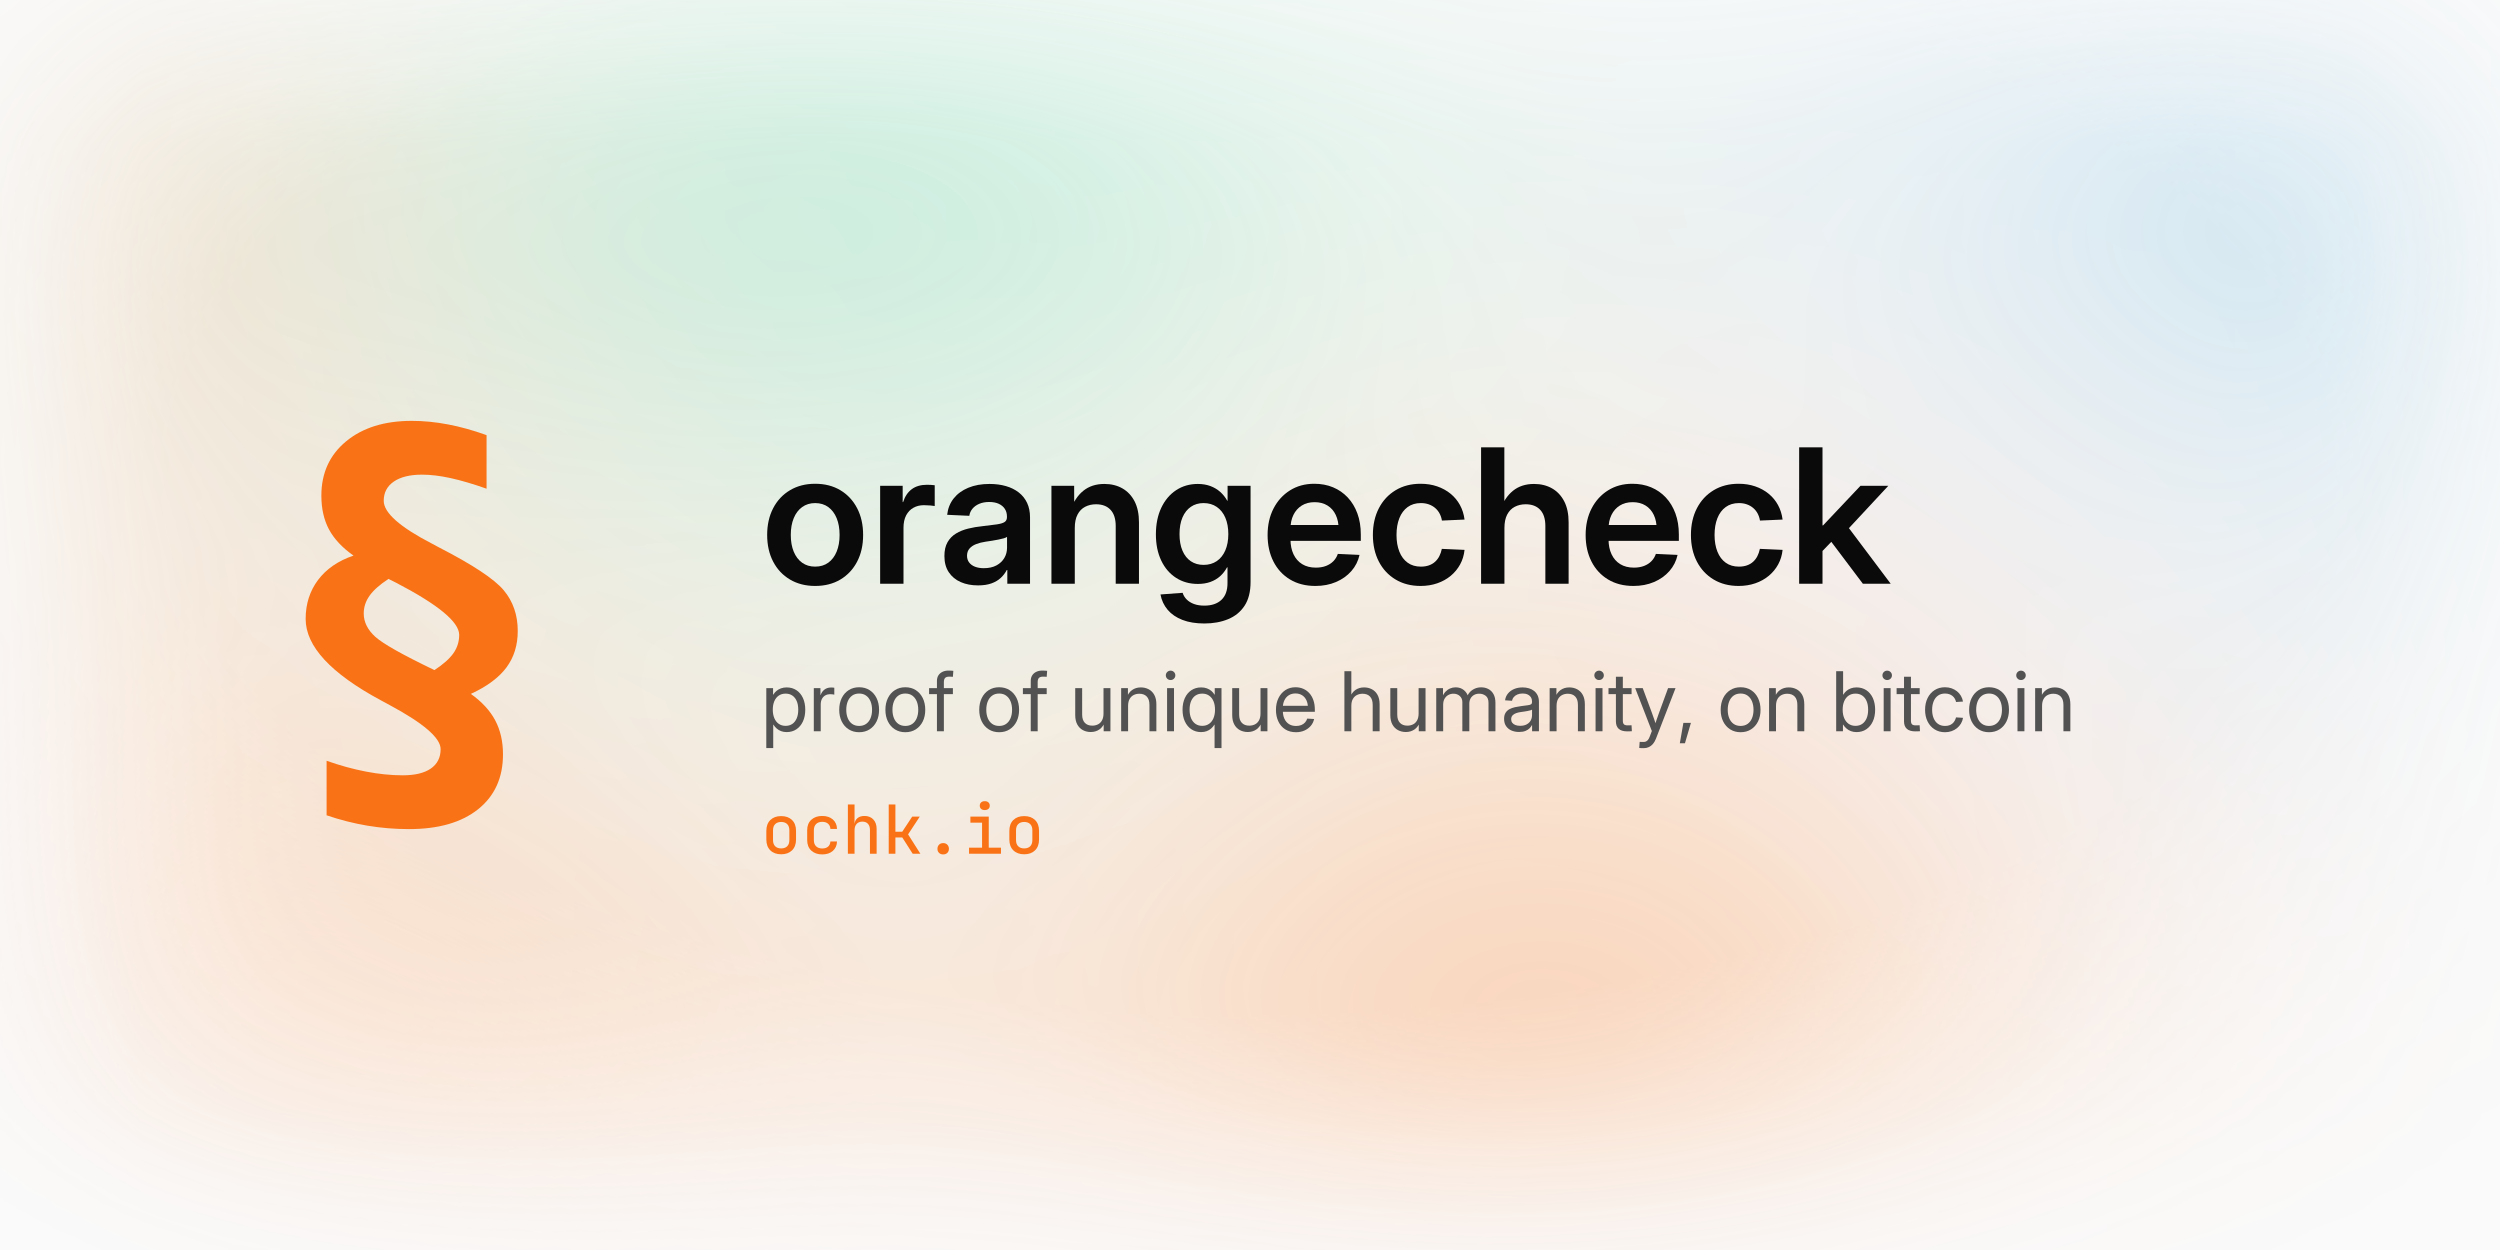
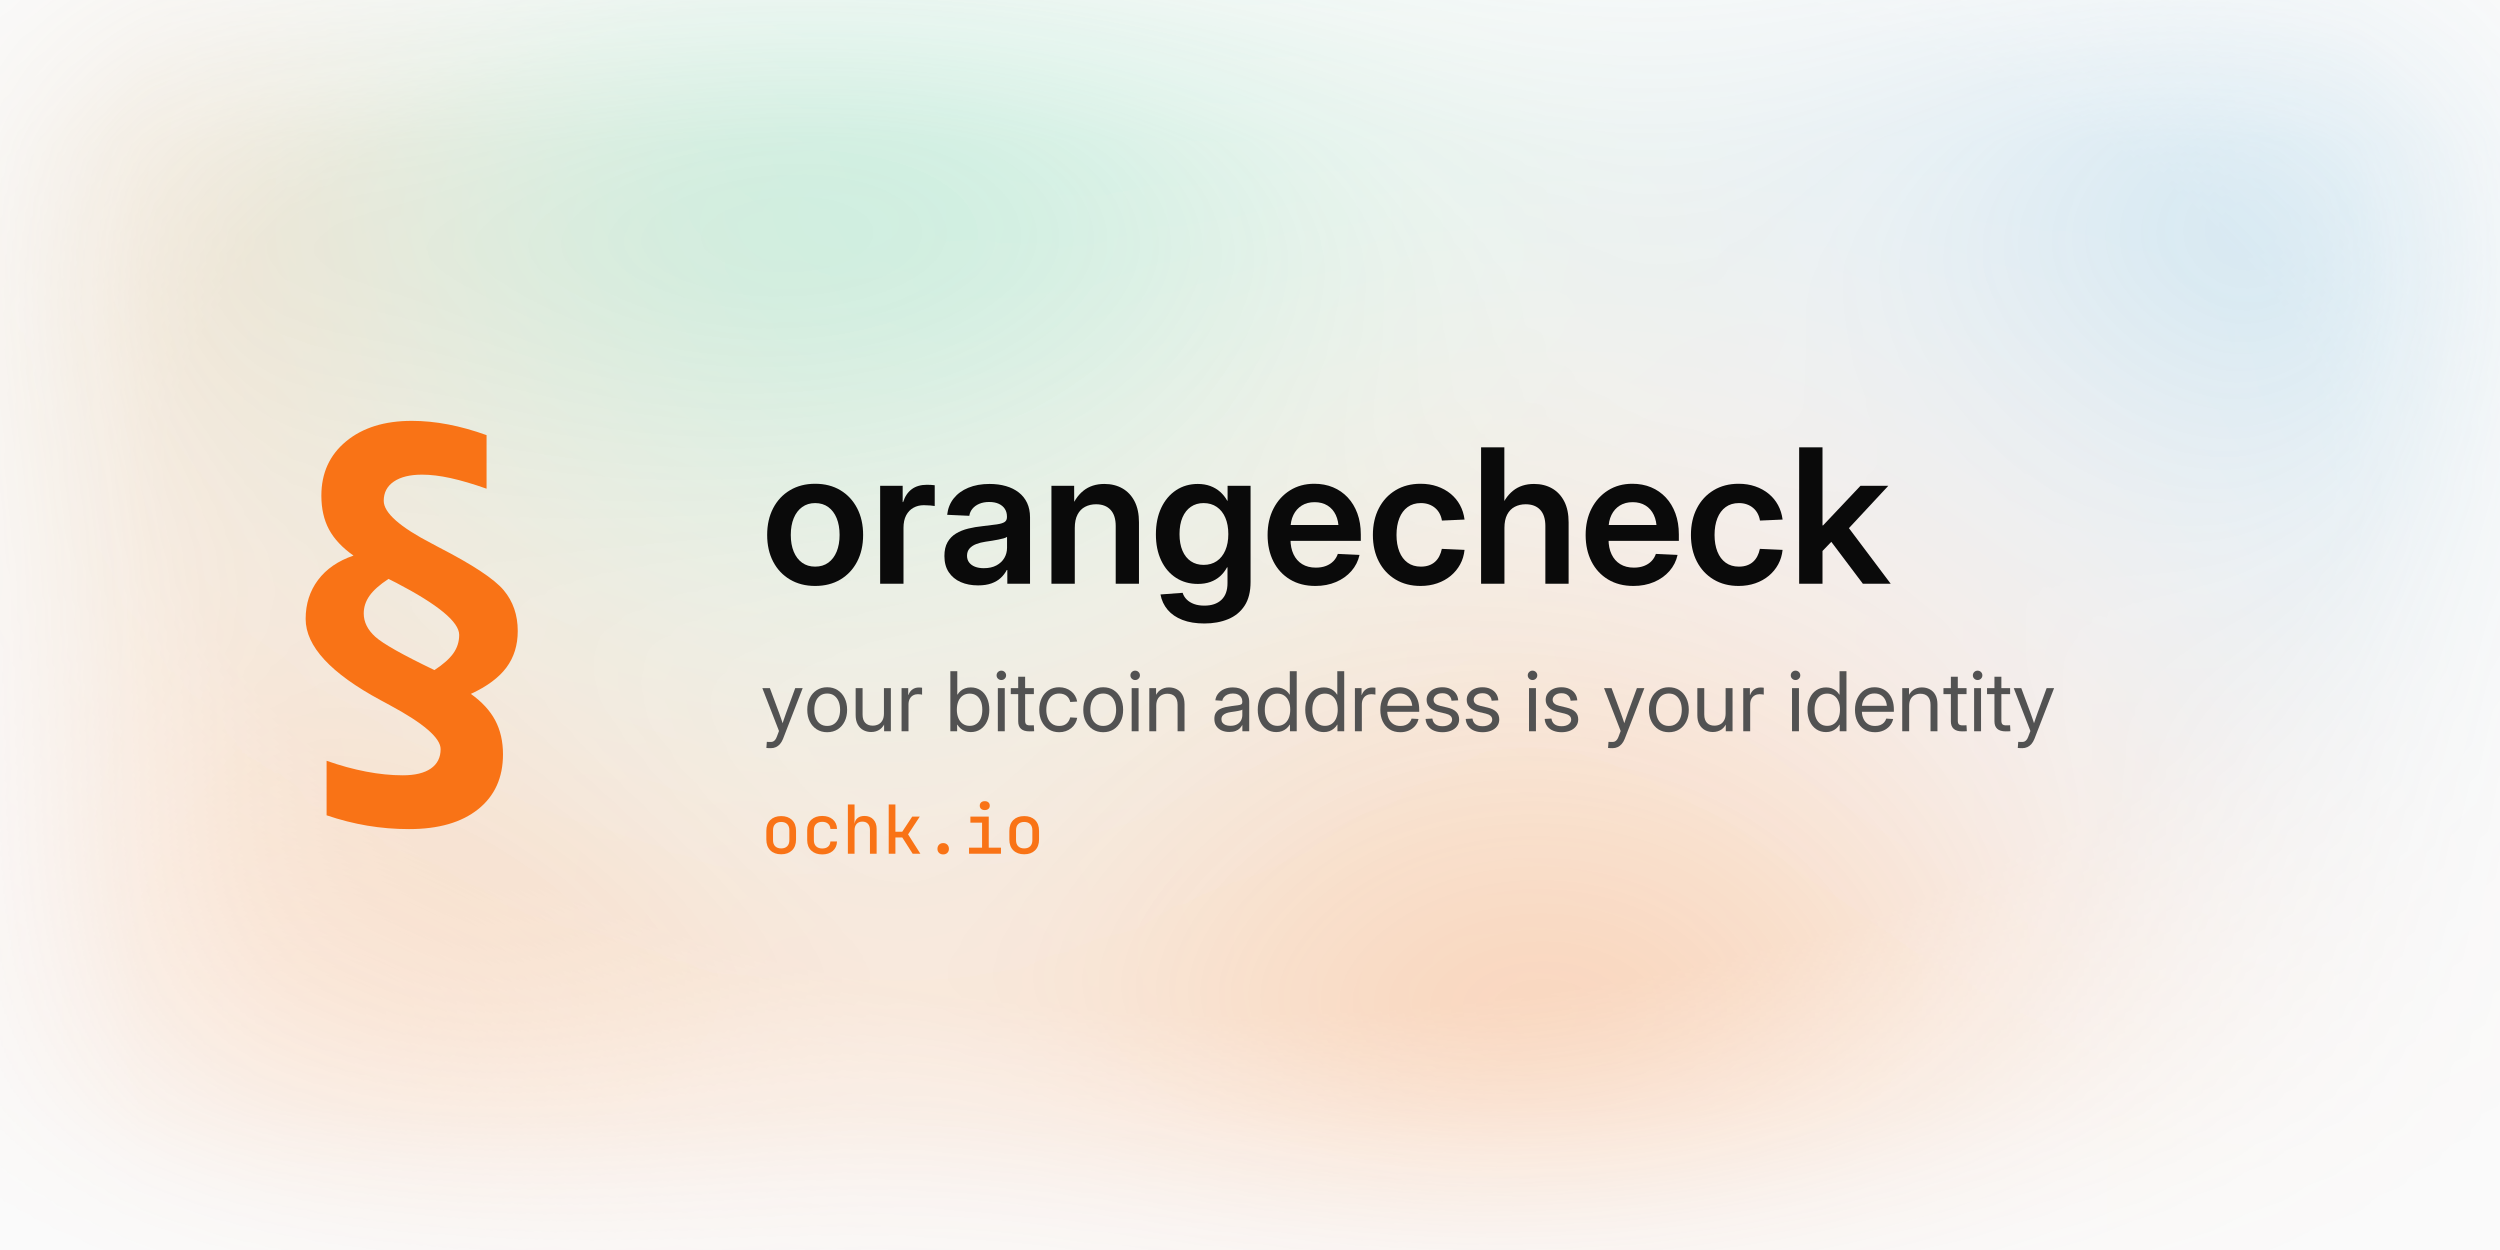
<svg xmlns="http://www.w3.org/2000/svg" width="1280" height="640" viewBox="0 0 1280 640" role="img" aria-label="orangecheck — github banner (orangecheck/light)">
  <rect width="1280" height="640" fill="#fafafa" />
  <filter id="aublur" x="-20%" y="-20%" width="140%" height="140%">
    <feGaussianBlur stdDeviation="76.8" />
  </filter>
  <mask id="aumask">
    <rect width="1280" height="640" fill="url(#aufade)" />
  </mask>
  <defs>
    <radialGradient id="au0" cx="50%" cy="50%" r="50%">
      <stop offset="0%" stop-color="#f97316" stop-opacity="0.95" />
      <stop offset="62%" stop-color="#f97316" stop-opacity="0.18" />
      <stop offset="100%" stop-color="#f97316" stop-opacity="0" />
    </radialGradient>
    <radialGradient id="au1" cx="50%" cy="50%" r="50%">
      <stop offset="0%" stop-color="#34c98a" stop-opacity="0.95" />
      <stop offset="62%" stop-color="#34c98a" stop-opacity="0.18" />
      <stop offset="100%" stop-color="#34c98a" stop-opacity="0" />
    </radialGradient>
    <radialGradient id="au2" cx="50%" cy="50%" r="50%">
      <stop offset="0%" stop-color="#3f9fd1" stop-opacity="0.95" />
      <stop offset="62%" stop-color="#3f9fd1" stop-opacity="0.18" />
      <stop offset="100%" stop-color="#3f9fd1" stop-opacity="0" />
    </radialGradient>
    <radialGradient id="au3" cx="50%" cy="50%" r="50%">
      <stop offset="0%" stop-color="#f97316" stop-opacity="0.95" />
      <stop offset="62%" stop-color="#f97316" stop-opacity="0.18" />
      <stop offset="100%" stop-color="#f97316" stop-opacity="0" />
    </radialGradient>
    <radialGradient id="au4" cx="50%" cy="50%" r="50%">
      <stop offset="0%" stop-color="#f97316" stop-opacity="0.95" />
      <stop offset="62%" stop-color="#f97316" stop-opacity="0.18" />
      <stop offset="100%" stop-color="#f97316" stop-opacity="0" />
    </radialGradient>
    <radialGradient id="aufade" cx="50%" cy="38%" r="78%">
      <stop offset="55%" stop-color="#fff" stop-opacity="1" />
      <stop offset="100%" stop-color="#fff" stop-opacity="0" />
    </radialGradient>
  </defs>
  <g opacity="0.4" filter="url(#aublur)" mask="url(#aumask)">
    <ellipse cx="-64.0" cy="-64.0" rx="588.8" ry="608.0" fill="url(#au0)" />
    <ellipse cx="435.2" cy="-32.0" rx="537.6" ry="576.0" fill="url(#au1)" />
    <ellipse cx="1254.4" cy="-51.2" rx="588.8" ry="608.0" fill="url(#au2)" />
    <ellipse cx="793.6" cy="608.0" rx="512.0" ry="544.0" fill="url(#au3)" />
    <ellipse cx="153.6" cy="652.8" rx="537.6" ry="544.0" fill="url(#au4)" />
  </g>
  <g transform="translate(76.8 186.0) scale(0.2617)" fill="#0a0a0a">
    <path d="M518 856Q463 820 438.5 785.5Q414 751 414 711Q414 657 462.5 613.0Q511 569 711 473Q766 509 790.5 543.5Q815 578 815 621Q815 702 550 840ZM930 1460V1235Q845 1265 779.0 1279.5Q713 1294 659 1294Q583 1294 540.5 1265.0Q498 1236 498 1184Q498 1109 701 1004Q720 994 729 989Q943 879 1002.0 808.5Q1061 738 1061 637Q1061 548 1013.5 484.0Q966 420 864 373Q934 323 966.5 261.5Q999 200 999 119Q999 -28 894.5 -111.5Q790 -195 604 -195Q515 -195 429.0 -180.5Q343 -166 258 -137V92Q343 62 424.0 46.5Q505 31 578 31Q655 31 696.0 59.5Q737 88 737 141Q737 211 523 326L512 332L486 346Q170 516 170 688Q170 782 222.0 851.5Q274 921 371 954Q300 1004 268.0 1064.0Q236 1124 236 1206Q236 1348 340.0 1434.0Q444 1520 616 1520Q690 1520 768.5 1505.0Q847 1490 930 1460Z" fill="#f97316" transform="translate(225.3457 820.5434) scale(0.465726 -0.465726)" />
  </g>
  <g fill="#0a0a0a">
    <path transform="translate(389.60 298.88) scale(0.04688 -0.04688)" d="M592 -24Q436 -24 317.50 46Q199 116 133.50 241.50Q68 367 68 533Q68 699 133.50 825Q199 951 317.50 1021.50Q436 1092 592 1092Q750 1092 867.50 1021.50Q985 951 1050.50 825Q1116 699 1116 533Q1116 367 1050.50 241.50Q985 116 867.50 46Q750 -24 592 -24ZM592 187Q676 187 735.50 230Q795 273 827 351Q859 429 859 533Q859 638 827 716Q795 794 735.50 837.50Q676 881 592 881Q510 881 450 837.50Q390 794 358 716Q326 638 326 533Q326 428 358 350.50Q390 273 449.50 230Q509 187 592 187Z" />
    <path transform="translate(445.15 298.88) scale(0.04688 -0.04688)" d="M117 0V1070H363V892H368Q397 984 462 1032.50Q527 1081 629 1081Q653 1081 675.50 1079.50Q698 1078 713 1076V849Q699 852 664.50 855Q630 858 594 858Q531 858 480.50 830Q430 802 401 747Q372 692 372 611V0Z" />
    <path transform="translate(480.21 298.88) scale(0.04688 -0.04688)" d="M438 -18Q332 -18 249.50 18Q167 54 119 125.50Q71 197 71 303Q71 394 105 453.50Q139 513 197.50 548.50Q256 584 331.50 602.50Q407 621 488 629Q586 640 644 648.50Q702 657 728 674Q754 691 754 727V734Q754 782 731 817.50Q708 853 665 873Q622 893 560 893Q498 893 451.50 873Q405 853 377 819Q349 785 343 742L101 753Q113 857 172.50 932Q232 1007 332 1048.50Q432 1090 564 1090Q662 1090 743 1066.50Q824 1043 883 997Q942 951 974 883Q1006 815 1006 726V0H758V150H752Q728 103 687 64.50Q646 26 585 4Q524 -18 438 -18ZM501 170Q583 170 639.50 200.50Q696 231 725.50 281.50Q755 332 755 393V512Q743 503 718.50 496Q694 489 661 482.50Q628 476 591.50 470Q555 464 519 459Q464 451 418.50 433.50Q373 416 345.50 385Q318 354 318 305Q318 263 341 232.50Q364 202 405 186Q446 170 501 170Z" />
    <path transform="translate(532.85 298.88) scale(0.04688 -0.04688)" d="M372 610V0H117V1070H365L366 799H323Q373 941 465.50 1015.50Q558 1090 695 1090Q807 1090 892 1041.50Q977 993 1025 900Q1073 807 1073 671V0H819V631Q819 747 762.50 807.50Q706 868 604 868Q538 868 485 840.50Q432 813 402 755.50Q372 698 372 610Z" />
    <path transform="translate(588.63 298.88) scale(0.04688 -0.04688)" d="M597 -434Q459 -434 358 -395Q257 -356 196.50 -284.50Q136 -213 118 -117L360 -99Q373 -141 405 -172.50Q437 -204 485 -221.50Q533 -239 597 -239Q716 -239 783 -176.50Q850 -114 850 6V179H845Q814 122 768.50 81.50Q723 41 662.50 19.50Q602 -2 526 -2Q391 -2 287.50 65Q184 132 126 254Q68 376 68 539Q68 705 126.50 829Q185 953 288.50 1021.50Q392 1090 526 1090Q601 1090 662 1067.50Q723 1045 769.50 1004Q816 963 847 907H851V1070H1102V21Q1102 -140 1036.50 -240Q971 -340 856.50 -387Q742 -434 597 -434ZM589 206Q672 206 732.50 247Q793 288 826 364Q859 440 859 542Q859 645 826.50 721Q794 797 733 839Q672 881 589 881Q509 881 450 840.50Q391 800 358.50 724.50Q326 649 326 542Q326 436 358.50 360.50Q391 285 450 245.50Q509 206 589 206Z" />
    <path transform="translate(645.82 298.88) scale(0.04688 -0.04688)" d="M590 -24Q430 -24 312.50 47Q195 118 131.50 243.50Q68 369 68 532Q68 696 133 822Q198 948 313 1020Q428 1092 578 1092Q690 1092 782.50 1053.50Q875 1015 943 942.50Q1011 870 1048.50 768Q1086 666 1086 539V468H174V642H958L844 594Q844 685 812.50 751.50Q781 818 722 854.50Q663 891 581 891Q500 891 441 854Q382 817 350 751.50Q318 686 318 598V486Q318 392 351 322Q384 252 446 214Q508 176 595 176Q657 176 705.50 194.50Q754 213 787 247Q820 281 835 326L1072 315Q1050 215 983 138.50Q916 62 815 19Q714 -24 590 -24Z" />
    <path transform="translate(699.73 298.88) scale(0.04688 -0.04688)" d="M589 -24Q433 -24 315.50 46.50Q198 117 133 242.50Q68 368 68 533Q68 698 133 824Q198 950 315.50 1021Q433 1092 589 1092Q687 1092 770 1063.50Q853 1035 916.50 983Q980 931 1019 859.50Q1058 788 1069 701L822 690Q815 733 796 768Q777 803 747.50 828Q718 853 679 867Q640 881 592 881Q507 881 447.50 837.50Q388 794 357 716Q326 638 326 533Q326 429 357 351Q388 273 447.50 230Q507 187 592 187Q641 187 679.50 200.50Q718 214 746.50 239.50Q775 265 793.50 301Q812 337 821 381L1069 370Q1060 283 1021 211.50Q982 140 918.50 87Q855 34 771 5Q687 -24 589 -24Z" />
    <path transform="translate(752.83 298.88) scale(0.04688 -0.04688)" d="M372 610V0H117V1490H371V799H323Q373 941 465.50 1015.50Q558 1090 695 1090Q807 1090 892 1041.50Q977 993 1025 900Q1073 807 1073 671V0H819V631Q819 747 762.50 807.50Q706 868 604 868Q538 868 485 840.50Q432 813 402 755.50Q372 698 372 610Z" />
    <path transform="translate(808.66 298.88) scale(0.04688 -0.04688)" d="M590 -24Q430 -24 312.50 47Q195 118 131.50 243.50Q68 369 68 532Q68 696 133 822Q198 948 313 1020Q428 1092 578 1092Q690 1092 782.50 1053.50Q875 1015 943 942.50Q1011 870 1048.50 768Q1086 666 1086 539V468H174V642H958L844 594Q844 685 812.50 751.50Q781 818 722 854.50Q663 891 581 891Q500 891 441 854Q382 817 350 751.50Q318 686 318 598V486Q318 392 351 322Q384 252 446 214Q508 176 595 176Q657 176 705.50 194.50Q754 213 787 247Q820 281 835 326L1072 315Q1050 215 983 138.50Q916 62 815 19Q714 -24 590 -24Z" />
    <path transform="translate(862.57 298.88) scale(0.04688 -0.04688)" d="M589 -24Q433 -24 315.50 46.50Q198 117 133 242.50Q68 368 68 533Q68 698 133 824Q198 950 315.50 1021Q433 1092 589 1092Q687 1092 770 1063.50Q853 1035 916.50 983Q980 931 1019 859.50Q1058 788 1069 701L822 690Q815 733 796 768Q777 803 747.50 828Q718 853 679 867Q640 881 592 881Q507 881 447.50 837.50Q388 794 357 716Q326 638 326 533Q326 429 357 351Q388 273 447.50 230Q507 187 592 187Q641 187 679.50 200.50Q718 214 746.50 239.50Q775 265 793.50 301Q812 337 821 381L1069 370Q1060 283 1021 211.50Q982 140 918.50 87Q855 34 771 5Q687 -24 589 -24Z" />
    <path transform="translate(915.68 298.88) scale(0.04688 -0.04688)" d="M350 335V637H378L787 1070H1091L600 542H549ZM117 0V1490H372V0ZM813 0 447 486 618 664 1117 0Z" />
  </g>
  <g fill="#525252">
-     <path transform="translate(389.60 374.40) scale(0.02063 -0.02063)" d="M133 -418V1070H301V909H307Q338 961 386 1001.50Q434 1042 498 1065Q562 1088 639 1088Q777 1088 881 1019Q985 950 1042.50 825Q1100 700 1100 534Q1100 369 1042.50 244Q985 119 881 49Q777 -21 639 -21Q562 -21 500.50 2.50Q439 26 391.50 67.50Q344 109 310 163H305V-418ZM613 134Q708 134 778 181.50Q848 229 887 318.50Q926 408 926 535Q926 662 887 751Q848 840 778 887Q708 934 613 934Q514 934 442 884.50Q370 835 332 745.50Q294 656 294 535Q294 415 332.50 324.50Q371 234 442.50 184Q514 134 613 134Z" />
-     <path transform="translate(413.92 374.40) scale(0.02063 -0.02063)" d="M133 0V1070H298V902H304Q333 985 399.50 1035.50Q466 1086 566 1086Q588 1086 609 1084Q630 1082 642 1080V908Q632 911 603 915.50Q574 920 537 920Q474 920 421 891.50Q368 863 336.50 805.50Q305 748 305 661V0Z" />
-     <path transform="translate(428.05 374.40) scale(0.02063 -0.02063)" d="M573 -24Q426 -24 314.50 47Q203 118 141 243Q79 368 79 532Q79 697 141 823Q203 949 314.50 1020.50Q426 1092 573 1092Q722 1092 833 1020.50Q944 949 1006 823Q1068 697 1068 532Q1068 368 1006 243Q944 118 833 47Q722 -24 573 -24ZM573 132Q676 132 747.50 183Q819 234 856.50 324.50Q894 415 894 532Q894 651 856.50 741.50Q819 832 747.50 884Q676 936 573 936Q471 936 399.50 884.50Q328 833 291 742Q254 651 254 532Q254 414 291 324Q328 234 399.50 183Q471 132 573 132Z" />
-     <path transform="translate(451.70 374.40) scale(0.02063 -0.02063)" d="M573 -24Q426 -24 314.50 47Q203 118 141 243Q79 368 79 532Q79 697 141 823Q203 949 314.50 1020.50Q426 1092 573 1092Q722 1092 833 1020.50Q944 949 1006 823Q1068 697 1068 532Q1068 368 1006 243Q944 118 833 47Q722 -24 573 -24ZM573 132Q676 132 747.50 183Q819 234 856.50 324.50Q894 415 894 532Q894 651 856.50 741.50Q819 832 747.50 884Q676 936 573 936Q471 936 399.50 884.50Q328 833 291 742Q254 651 254 532Q254 414 291 324Q328 234 399.50 183Q471 132 573 132Z" />
-     <path transform="translate(475.36 374.40) scale(0.02063 -0.02063)" d="M607 1070V922H16V1070ZM211 0V1249Q211 1330 247.50 1387Q284 1444 349 1475Q414 1506 498 1506Q540 1506 573 1503.50Q606 1501 618 1499L607 1351Q597 1352 567.50 1353.50Q538 1355 515 1355Q445 1355 414 1323Q383 1291 383 1220V0Z" />
-     <path transform="translate(499.74 374.40) scale(0.02063 -0.02063)" d="M573 -24Q426 -24 314.50 47Q203 118 141 243Q79 368 79 532Q79 697 141 823Q203 949 314.50 1020.50Q426 1092 573 1092Q722 1092 833 1020.50Q944 949 1006 823Q1068 697 1068 532Q1068 368 1006 243Q944 118 833 47Q722 -24 573 -24ZM573 132Q676 132 747.50 183Q819 234 856.50 324.50Q894 415 894 532Q894 651 856.50 741.50Q819 832 747.50 884Q676 936 573 936Q471 936 399.50 884.50Q328 833 291 742Q254 651 254 532Q254 414 291 324Q328 234 399.50 183Q471 132 573 132Z" />
-     <path transform="translate(523.39 374.40) scale(0.02063 -0.02063)" d="M607 1070V922H16V1070ZM211 0V1249Q211 1330 247.50 1387Q284 1444 349 1475Q414 1506 498 1506Q540 1506 573 1503.50Q606 1501 618 1499L607 1351Q597 1352 567.50 1353.50Q538 1355 515 1355Q445 1355 414 1323Q383 1291 383 1220V0Z" />
-     <path transform="translate(547.77 374.40) scale(0.02063 -0.02063)" d="M519 -19Q412 -19 324 27.50Q236 74 184.50 168Q133 262 133 402V1070H305V414Q305 279 371.50 209Q438 139 556 139Q634 139 697 170.50Q760 202 797.50 269.50Q835 337 835 440V1070H1007V0H839V259H882Q830 114 737 47.50Q644 -19 519 -19Z" />
-     <path transform="translate(571.29 374.40) scale(0.02063 -0.02063)" d="M305 630V0H133V1070H301V810H258Q310 956 403 1022Q496 1088 621 1088Q729 1088 816.50 1041.50Q904 995 955.50 902Q1007 809 1007 668V0H835V655Q835 791 769 861Q703 931 584 931Q507 931 443.50 899Q380 867 342.50 800.50Q305 734 305 630Z" />
-     <path transform="translate(594.80 374.40) scale(0.02063 -0.02063)" d="M133 0V1070H305V0ZM220 1271Q171 1271 136.50 1305Q102 1339 102 1387Q102 1436 136.50 1470Q171 1504 219 1504Q269 1504 303.50 1470Q338 1436 338 1387Q338 1339 303.50 1305Q269 1271 220 1271Z" />
-     <path transform="translate(603.83 374.40) scale(0.02063 -0.02063)" d="M1046 -418H874V163H869Q836 109 788.50 67.50Q741 26 679.50 2.50Q618 -21 540 -21Q403 -21 298.50 49Q194 119 136.50 244Q79 369 79 534Q79 700 137 825Q195 950 299 1019Q403 1088 541 1088Q619 1088 682.50 1065Q746 1042 794 1001.50Q842 961 872 909H878V1070H1046ZM567 134Q666 134 737.50 184Q809 234 847 324.50Q885 415 885 535Q885 656 847 745.50Q809 835 737.50 884.50Q666 934 567 934Q472 934 401.50 887Q331 840 292.50 751Q254 662 254 535Q254 408 293 318.50Q332 229 402.50 181.50Q473 134 567 134Z" />
-     <path transform="translate(628.15 374.40) scale(0.02063 -0.02063)" d="M519 -19Q412 -19 324 27.50Q236 74 184.50 168Q133 262 133 402V1070H305V414Q305 279 371.50 209Q438 139 556 139Q634 139 697 170.50Q760 202 797.50 269.50Q835 337 835 440V1070H1007V0H839V259H882Q830 114 737 47.50Q644 -19 519 -19Z" />
-     <path transform="translate(651.66 374.40) scale(0.02063 -0.02063)" d="M577 -24Q420 -24 309 47Q198 118 138.50 243.50Q79 369 79 531Q79 695 140.50 821Q202 947 311 1019.50Q420 1092 563 1092Q668 1092 756 1054Q844 1016 908.50 944Q973 872 1008.50 769.50Q1044 667 1044 536V483H176V631H949L873 578Q873 687 835.50 768Q798 849 728.50 893.50Q659 938 563 938Q467 938 397 893Q327 848 288.50 768.50Q250 689 250 585V506Q250 394 289 309.50Q328 225 401 178Q474 131 577 131Q650 131 706.50 153.50Q763 176 800.50 217.50Q838 259 855 314L1026 304Q1005 206 942 132.50Q879 59 785.50 17.50Q692 -24 577 -24Z" />
-     <path transform="translate(685.59 374.40) scale(0.02063 -0.02063)" d="M305 630V0H133V1490H305V810H258Q310 956 403 1022Q496 1088 621 1088Q729 1088 816.50 1041.50Q904 995 955.50 902Q1007 809 1007 668V0H835V655Q835 791 769 861Q703 931 584 931Q507 931 443.50 899Q380 867 342.50 800.50Q305 734 305 630Z" />
-     <path transform="translate(709.10 374.40) scale(0.02063 -0.02063)" d="M519 -19Q412 -19 324 27.50Q236 74 184.50 168Q133 262 133 402V1070H305V414Q305 279 371.50 209Q438 139 556 139Q634 139 697 170.50Q760 202 797.50 269.50Q835 337 835 440V1070H1007V0H839V259H882Q830 114 737 47.50Q644 -19 519 -19Z" />
-     <path transform="translate(732.61 374.40) scale(0.02063 -0.02063)" d="M133 0V1070H301V846H282Q311 926 361.50 980Q412 1034 477 1062Q542 1090 614 1090Q738 1090 822 1018.50Q906 947 927 846H895Q917 915 967 970Q1017 1025 1089.50 1057.50Q1162 1090 1250 1090Q1347 1090 1427 1048Q1507 1006 1554.50 921Q1602 836 1602 706V0H1430V705Q1430 827 1361 879.50Q1292 932 1201 932Q1125 932 1069.50 900Q1014 868 984 812.50Q954 757 954 685V0H781V723Q781 817 718 874.50Q655 932 559 932Q493 932 435 901Q377 870 341 809Q305 748 305 657V0Z" />
-     <path transform="translate(768.40 374.40) scale(0.02063 -0.02063)" d="M453 -18Q348 -18 264 19Q180 56 131 128.50Q82 201 82 307Q82 399 118 457Q154 515 214.50 547.50Q275 580 351 597Q427 614 506 624Q606 638 665.50 645Q725 652 750.50 668.50Q776 685 776 725V734Q776 795 749 840Q722 885 669.50 911Q617 937 542 937Q468 937 411 912Q354 887 320.50 846Q287 805 279 756L106 768Q120 866 179 937.50Q238 1009 331.50 1048.50Q425 1088 541 1088Q625 1088 699 1066Q773 1044 828.50 999Q884 954 915.50 887Q947 820 947 730V0H777V150H771Q752 112 714 73Q676 34 612.50 8Q549 -18 453 -18ZM479 135Q582 135 648 173Q714 211 745 271.50Q776 332 776 401V538Q766 528 737 519.50Q708 511 667.50 503.50Q627 496 582.50 489Q538 482 498 477Q436 469 381 449.50Q326 430 292 394Q258 358 258 297Q258 246 285 210Q312 174 362 154.50Q412 135 479 135Z" />
-     <path transform="translate(790.67 374.40) scale(0.02063 -0.02063)" d="M305 630V0H133V1070H301V810H258Q310 956 403 1022Q496 1088 621 1088Q729 1088 816.50 1041.50Q904 995 955.50 902Q1007 809 1007 668V0H835V655Q835 791 769 861Q703 931 584 931Q507 931 443.50 899Q380 867 342.50 800.50Q305 734 305 630Z" />
-     <path transform="translate(814.19 374.40) scale(0.02063 -0.02063)" d="M133 0V1070H305V0ZM220 1271Q171 1271 136.50 1305Q102 1339 102 1387Q102 1436 136.50 1470Q171 1504 219 1504Q269 1504 303.50 1470Q338 1436 338 1387Q338 1339 303.50 1305Q269 1271 220 1271Z" />
-     <path transform="translate(823.22 374.40) scale(0.02063 -0.02063)" d="M589 1070V922H16V1070ZM200 1353H372V264Q372 199 398.50 172.50Q425 146 491 146Q513 146 539.50 147Q566 148 588 149L596 1Q570 -1 538 -2Q506 -3 478 -3Q340 -3 270 60Q200 123 200 246Z" />
-     <path transform="translate(836.50 374.40) scale(0.02063 -0.02063)" d="M135 -415 146 -264 231 -265Q269 -268 298.50 -256Q328 -244 352.50 -214Q377 -184 396 -132L448 6L35 1070H222L452 450Q483 367 510 285.50Q537 204 563 123H513Q539 204 566.50 286Q594 368 624 450L851 1070H1036L548 -190Q518 -265 474 -316Q430 -367 372.50 -393.50Q315 -420 246 -420Q215 -420 187 -418.50Q159 -417 135 -415Z" />
-     <path transform="translate(858.59 374.40) scale(0.02063 -0.02063)" d="M72 -298 160 208H347L199 -298Z" />
-     <path transform="translate(879.36 374.40) scale(0.02063 -0.02063)" d="M573 -24Q426 -24 314.50 47Q203 118 141 243Q79 368 79 532Q79 697 141 823Q203 949 314.50 1020.50Q426 1092 573 1092Q722 1092 833 1020.50Q944 949 1006 823Q1068 697 1068 532Q1068 368 1006 243Q944 118 833 47Q722 -24 573 -24ZM573 132Q676 132 747.50 183Q819 234 856.50 324.50Q894 415 894 532Q894 651 856.50 741.50Q819 832 747.50 884Q676 936 573 936Q471 936 399.50 884.50Q328 833 291 742Q254 651 254 532Q254 414 291 324Q328 234 399.50 183Q471 132 573 132Z" />
-     <path transform="translate(903.02 374.40) scale(0.02063 -0.02063)" d="M305 630V0H133V1070H301V810H258Q310 956 403 1022Q496 1088 621 1088Q729 1088 816.50 1041.50Q904 995 955.50 902Q1007 809 1007 668V0H835V655Q835 791 769 861Q703 931 584 931Q507 931 443.50 899Q380 867 342.50 800.50Q305 734 305 630Z" />
-     <path transform="translate(937.38 374.40) scale(0.02063 -0.02063)" d="M639 -21Q562 -21 499.50 2.50Q437 26 389 67.50Q341 109 307 163H301V0H133V1490H305V909H310Q341 961 388 1001.50Q435 1042 498.50 1065Q562 1088 639 1088Q777 1088 881 1019Q985 950 1042.50 825Q1100 700 1100 534Q1100 369 1042.50 244Q985 119 881 49Q777 -21 639 -21ZM613 134Q708 134 778 181.50Q848 229 887 318.50Q926 408 926 535Q926 662 887 751Q848 840 778 887Q708 934 613 934Q514 934 442 884.50Q370 835 332 745.50Q294 656 294 535Q294 415 332.50 324.50Q371 234 442.50 184Q514 134 613 134Z" />
-     <path transform="translate(961.70 374.40) scale(0.02063 -0.02063)" d="M133 0V1070H305V0ZM220 1271Q171 1271 136.50 1305Q102 1339 102 1387Q102 1436 136.50 1470Q171 1504 219 1504Q269 1504 303.50 1470Q338 1436 338 1387Q338 1339 303.50 1305Q269 1271 220 1271Z" />
-     <path transform="translate(970.73 374.40) scale(0.02063 -0.02063)" d="M589 1070V922H16V1070ZM200 1353H372V264Q372 199 398.50 172.50Q425 146 491 146Q513 146 539.50 147Q566 148 588 149L596 1Q570 -1 538 -2Q506 -3 478 -3Q340 -3 270 60Q200 123 200 246Z" />
-     <path transform="translate(984.01 374.40) scale(0.02063 -0.02063)" d="M573 -24Q426 -24 314.50 47Q203 118 141 243Q79 368 79 532Q79 697 141 823Q203 949 314.50 1020.50Q426 1092 573 1092Q661 1092 736.50 1065.50Q812 1039 871 992Q930 945 968 880Q1006 815 1020 737L848 726Q838 772 815.50 810.50Q793 849 758 877Q723 905 677 920.50Q631 936 573 936Q471 936 399.50 884.50Q328 833 291 742Q254 651 254 532Q254 414 291 324Q328 234 399.50 183Q471 132 573 132Q632 132 677.50 147Q723 162 756 190Q789 218 812 257Q835 296 847 344L1021 333Q1008 256 969.50 190.50Q931 125 871.50 77Q812 29 736.50 2.50Q661 -24 573 -24Z" />
-     <path transform="translate(1006.56 374.40) scale(0.02063 -0.02063)" d="M573 -24Q426 -24 314.50 47Q203 118 141 243Q79 368 79 532Q79 697 141 823Q203 949 314.50 1020.50Q426 1092 573 1092Q722 1092 833 1020.50Q944 949 1006 823Q1068 697 1068 532Q1068 368 1006 243Q944 118 833 47Q722 -24 573 -24ZM573 132Q676 132 747.50 183Q819 234 856.50 324.50Q894 415 894 532Q894 651 856.50 741.50Q819 832 747.50 884Q676 936 573 936Q471 936 399.50 884.50Q328 833 291 742Q254 651 254 532Q254 414 291 324Q328 234 399.50 183Q471 132 573 132Z" />
-     <path transform="translate(1030.21 374.40) scale(0.02063 -0.02063)" d="M133 0V1070H305V0ZM220 1271Q171 1271 136.50 1305Q102 1339 102 1387Q102 1436 136.50 1470Q171 1504 219 1504Q269 1504 303.50 1470Q338 1436 338 1387Q338 1339 303.50 1305Q269 1271 220 1271Z" />
-     <path transform="translate(1039.25 374.40) scale(0.02063 -0.02063)" d="M305 630V0H133V1070H301V810H258Q310 956 403 1022Q496 1088 621 1088Q729 1088 816.50 1041.50Q904 995 955.50 902Q1007 809 1007 668V0H835V655Q835 791 769 861Q703 931 584 931Q507 931 443.50 899Q380 867 342.50 800.50Q305 734 305 630Z" />
+     <path transform="translate(389.60 374.40) scale(0.02063 -0.02063)" d="M135 -415 146 -264 231 -265Q269 -268 298.50 -256Q328 -244 352.50 -214Q377 -184 396 -132L448 6L35 1070H222L452 450Q483 367 510 285.50Q537 204 563 123H513Q539 204 566.50 286Q594 368 624 450L851 1070H1036L548 -190Q518 -265 474 -316Q430 -367 372.50 -393.50Q315 -420 246 -420Q215 -420 187 -418.50Q159 -417 135 -415Z" />
+     <path transform="translate(411.69 374.40) scale(0.02063 -0.02063)" d="M573 -24Q426 -24 314.50 47Q203 118 141 243Q79 368 79 532Q79 697 141 823Q203 949 314.50 1020.50Q426 1092 573 1092Q722 1092 833 1020.50Q944 949 1006 823Q1068 697 1068 532Q1068 368 1006 243Q944 118 833 47Q722 -24 573 -24ZM573 132Q676 132 747.50 183Q819 234 856.50 324.50Q894 415 894 532Q894 651 856.50 741.50Q819 832 747.50 884Q676 936 573 936Q471 936 399.50 884.50Q328 833 291 742Q254 651 254 532Q254 414 291 324Q328 234 399.50 183Q471 132 573 132Z" />
+     <path transform="translate(435.35 374.40) scale(0.02063 -0.02063)" d="M519 -19Q412 -19 324 27.50Q236 74 184.50 168Q133 262 133 402V1070H305V414Q305 279 371.50 209Q438 139 556 139Q634 139 697 170.50Q760 202 797.50 269.50Q835 337 835 440V1070H1007V0H839V259H882Q830 114 737 47.50Q644 -19 519 -19Z" />
+     <path transform="translate(458.86 374.40) scale(0.02063 -0.02063)" d="M133 0V1070H298V902H304Q333 985 399.50 1035.50Q466 1086 566 1086Q588 1086 609 1084Q630 1082 642 1080V908Q632 911 603 915.50Q574 920 537 920Q474 920 421 891.50Q368 863 336.50 805.50Q305 748 305 661V0Z" />
+     <path transform="translate(483.84 374.40) scale(0.02063 -0.02063)" d="M639 -21Q562 -21 499.50 2.50Q437 26 389 67.50Q341 109 307 163H301V0H133V1490H305V909H310Q341 961 388 1001.50Q435 1042 498.50 1065Q562 1088 639 1088Q777 1088 881 1019Q985 950 1042.50 825Q1100 700 1100 534Q1100 369 1042.50 244Q985 119 881 49Q777 -21 639 -21ZM613 134Q708 134 778 181.50Q848 229 887 318.50Q926 408 926 535Q926 662 887 751Q848 840 778 887Q708 934 613 934Q514 934 442 884.50Q370 835 332 745.50Q294 656 294 535Q294 415 332.50 324.50Q371 234 442.50 184Q514 134 613 134Z" />
+     <path transform="translate(508.15 374.40) scale(0.02063 -0.02063)" d="M133 0V1070H305V0ZM220 1271Q171 1271 136.50 1305Q102 1339 102 1387Q102 1436 136.50 1470Q171 1504 219 1504Q269 1504 303.50 1470Q338 1436 338 1387Q338 1339 303.50 1305Q269 1271 220 1271Z" />
+     <path transform="translate(517.19 374.40) scale(0.02063 -0.02063)" d="M589 1070V922H16V1070ZM200 1353H372V264Q372 199 398.50 172.50Q425 146 491 146Q513 146 539.50 147Q566 148 588 149L596 1Q570 -1 538 -2Q506 -3 478 -3Q340 -3 270 60Q200 123 200 246Z" />
+     <path transform="translate(530.47 374.40) scale(0.02063 -0.02063)" d="M573 -24Q426 -24 314.50 47Q203 118 141 243Q79 368 79 532Q79 697 141 823Q203 949 314.50 1020.50Q426 1092 573 1092Q661 1092 736.50 1065.50Q812 1039 871 992Q930 945 968 880Q1006 815 1020 737L848 726Q838 772 815.50 810.50Q793 849 758 877Q723 905 677 920.50Q631 936 573 936Q471 936 399.50 884.50Q328 833 291 742Q254 651 254 532Q254 414 291 324Q328 234 399.50 183Q471 132 573 132Q632 132 677.50 147Q723 162 756 190Q789 218 812 257Q835 296 847 344L1021 333Q1008 256 969.50 190.50Q931 125 871.50 77Q812 29 736.50 2.50Q661 -24 573 -24Z" />
+     <path transform="translate(553.01 374.40) scale(0.02063 -0.02063)" d="M573 -24Q426 -24 314.50 47Q203 118 141 243Q79 368 79 532Q79 697 141 823Q203 949 314.50 1020.50Q426 1092 573 1092Q722 1092 833 1020.50Q944 949 1006 823Q1068 697 1068 532Q1068 368 1006 243Q944 118 833 47Q722 -24 573 -24ZM573 132Q676 132 747.50 183Q819 234 856.50 324.50Q894 415 894 532Q894 651 856.50 741.50Q819 832 747.50 884Q676 936 573 936Q471 936 399.50 884.50Q328 833 291 742Q254 651 254 532Q254 414 291 324Q328 234 399.50 183Q471 132 573 132Z" />
+     <path transform="translate(576.67 374.40) scale(0.02063 -0.02063)" d="M133 0V1070H305V0ZM220 1271Q171 1271 136.50 1305Q102 1339 102 1387Q102 1436 136.50 1470Q171 1504 219 1504Q269 1504 303.50 1470Q338 1436 338 1387Q338 1339 303.50 1305Q269 1271 220 1271Z" />
+     <path transform="translate(585.70 374.40) scale(0.02063 -0.02063)" d="M305 630V0H133V1070H301V810H258Q310 956 403 1022Q496 1088 621 1088Q729 1088 816.50 1041.50Q904 995 955.50 902Q1007 809 1007 668V0H835V655Q835 791 769 861Q703 931 584 931Q507 931 443.50 899Q380 867 342.50 800.50Q305 734 305 630Z" />
+     <path transform="translate(620.06 374.40) scale(0.02063 -0.02063)" d="M453 -18Q348 -18 264 19Q180 56 131 128.50Q82 201 82 307Q82 399 118 457Q154 515 214.50 547.50Q275 580 351 597Q427 614 506 624Q606 638 665.50 645Q725 652 750.50 668.50Q776 685 776 725V734Q776 795 749 840Q722 885 669.50 911Q617 937 542 937Q468 937 411 912Q354 887 320.50 846Q287 805 279 756L106 768Q120 866 179 937.50Q238 1009 331.50 1048.50Q425 1088 541 1088Q625 1088 699 1066Q773 1044 828.50 999Q884 954 915.50 887Q947 820 947 730V0H777V150H771Q752 112 714 73Q676 34 612.50 8Q549 -18 453 -18ZM479 135Q582 135 648 173Q714 211 745 271.50Q776 332 776 401V538Q766 528 737 519.50Q708 511 667.50 503.50Q627 496 582.50 489Q538 482 498 477Q436 469 381 449.50Q326 430 292 394Q258 358 258 297Q258 246 285 210Q312 174 362 154.50Q412 135 479 135Z" />
+     <path transform="translate(642.34 374.40) scale(0.02063 -0.02063)" d="M540 -21Q403 -21 298.50 49Q194 119 136.50 244Q79 369 79 534Q79 700 137 825Q195 950 299 1019Q403 1088 541 1088Q619 1088 681.50 1065Q744 1042 791.50 1001.50Q839 961 869 909H874V1490H1046V0H878V163H872Q839 109 790.50 67.50Q742 26 680 2.50Q618 -21 540 -21ZM567 134Q666 134 737.50 184Q809 234 847 324.50Q885 415 885 535Q885 656 847 745.50Q809 835 737.50 884.50Q666 934 567 934Q472 934 401.50 887Q331 840 292.50 751Q254 662 254 535Q254 408 293 318.50Q332 229 402.50 181.50Q473 134 567 134Z" />
+     <path transform="translate(666.66 374.40) scale(0.02063 -0.02063)" d="M540 -21Q403 -21 298.50 49Q194 119 136.50 244Q79 369 79 534Q79 700 137 825Q195 950 299 1019Q403 1088 541 1088Q619 1088 681.50 1065Q744 1042 791.50 1001.50Q839 961 869 909H874V1490H1046V0H878V163H872Q839 109 790.50 67.50Q742 26 680 2.50Q618 -21 540 -21ZM567 134Q666 134 737.50 184Q809 234 847 324.50Q885 415 885 535Q885 656 847 745.50Q809 835 737.50 884.50Q666 934 567 934Q472 934 401.50 887Q331 840 292.50 751Q254 662 254 535Q254 408 293 318.50Q332 229 402.50 181.50Q473 134 567 134Z" />
+     <path transform="translate(690.97 374.40) scale(0.02063 -0.02063)" d="M133 0V1070H298V902H304Q333 985 399.50 1035.50Q466 1086 566 1086Q588 1086 609 1084Q630 1082 642 1080V908Q632 911 603 915.50Q574 920 537 920Q474 920 421 891.50Q368 863 336.50 805.50Q305 748 305 661V0Z" />
+     <path transform="translate(705.10 374.40) scale(0.02063 -0.02063)" d="M577 -24Q420 -24 309 47Q198 118 138.50 243.50Q79 369 79 531Q79 695 140.50 821Q202 947 311 1019.50Q420 1092 563 1092Q668 1092 756 1054Q844 1016 908.50 944Q973 872 1008.50 769.50Q1044 667 1044 536V483H176V631H949L873 578Q873 687 835.50 768Q798 849 728.50 893.50Q659 938 563 938Q467 938 397 893Q327 848 288.50 768.50Q250 689 250 585V506Q250 394 289 309.50Q328 225 401 178Q474 131 577 131Q650 131 706.50 153.50Q763 176 800.50 217.50Q838 259 855 314L1026 304Q1005 206 942 132.50Q879 59 785.50 17.50Q692 -24 577 -24Z" />
+     <path transform="translate(728.18 374.40) scale(0.02063 -0.02063)" d="M504 -24Q390 -24 298.50 12Q207 48 150 121.50Q93 195 83 306L252 315Q264 222 328 173.50Q392 125 500 125Q612 125 676.50 171.50Q741 218 741 288Q741 348 698 384.50Q655 421 581 438L408 478Q260 514 184.50 589Q109 664 109 780Q109 871 159 941.50Q209 1012 297 1052Q385 1092 499 1092Q610 1092 696 1052Q782 1012 833.50 939.50Q885 867 893 767L727 758Q721 837 662 890.50Q603 944 499 944Q402 944 342 897Q282 850 282 782Q282 722 326 685Q370 648 451 629L621 589Q773 553 844.50 480.50Q916 408 916 294Q916 196 862.50 124.50Q809 53 715.50 14.50Q622 -24 504 -24Z" />
+     <path transform="translate(748.72 374.40) scale(0.02063 -0.02063)" d="M504 -24Q390 -24 298.50 12Q207 48 150 121.50Q93 195 83 306L252 315Q264 222 328 173.50Q392 125 500 125Q612 125 676.50 171.50Q741 218 741 288Q741 348 698 384.50Q655 421 581 438L408 478Q260 514 184.50 589Q109 664 109 780Q109 871 159 941.50Q209 1012 297 1052Q385 1092 499 1092Q610 1092 696 1052Q782 1012 833.50 939.50Q885 867 893 767L727 758Q721 837 662 890.50Q603 944 499 944Q402 944 342 897Q282 850 282 782Q282 722 326 685Q370 648 451 629L621 589Q773 553 844.50 480.50Q916 408 916 294Q916 196 862.50 124.50Q809 53 715.50 14.50Q622 -24 504 -24Z" />
+     <path transform="translate(780.11 374.40) scale(0.02063 -0.02063)" d="M133 0V1070H305V0ZM220 1271Q171 1271 136.50 1305Q102 1339 102 1387Q102 1436 136.50 1470Q171 1504 219 1504Q269 1504 303.50 1470Q338 1436 338 1387Q338 1339 303.50 1305Q269 1271 220 1271Z" />
+     <path transform="translate(789.15 374.40) scale(0.02063 -0.02063)" d="M504 -24Q390 -24 298.50 12Q207 48 150 121.50Q93 195 83 306L252 315Q264 222 328 173.50Q392 125 500 125Q612 125 676.50 171.50Q741 218 741 288Q741 348 698 384.50Q655 421 581 438L408 478Q260 514 184.50 589Q109 664 109 780Q109 871 159 941.50Q209 1012 297 1052Q385 1092 499 1092Q610 1092 696 1052Q782 1012 833.50 939.50Q885 867 893 767L727 758Q721 837 662 890.50Q603 944 499 944Q402 944 342 897Q282 850 282 782Q282 722 326 685Q370 648 451 629L621 589Q773 553 844.50 480.50Q916 408 916 294Q916 196 862.50 124.50Q809 53 715.50 14.50Q622 -24 504 -24Z" />
+     <path transform="translate(820.54 374.40) scale(0.02063 -0.02063)" d="M135 -415 146 -264 231 -265Q269 -268 298.50 -256Q328 -244 352.50 -214Q377 -184 396 -132L448 6L35 1070H222L452 450Q483 367 510 285.50Q537 204 563 123H513Q539 204 566.50 286Q594 368 624 450L851 1070H1036L548 -190Q518 -265 474 -316Q430 -367 372.50 -393.50Q315 -420 246 -420Q215 -420 187 -418.50Q159 -417 135 -415Z" />
+     <path transform="translate(842.63 374.40) scale(0.02063 -0.02063)" d="M573 -24Q426 -24 314.50 47Q203 118 141 243Q79 368 79 532Q79 697 141 823Q203 949 314.50 1020.50Q426 1092 573 1092Q722 1092 833 1020.50Q944 949 1006 823Q1068 697 1068 532Q1068 368 1006 243Q944 118 833 47Q722 -24 573 -24ZM573 132Q676 132 747.50 183Q819 234 856.50 324.50Q894 415 894 532Q894 651 856.50 741.50Q819 832 747.50 884Q676 936 573 936Q471 936 399.50 884.50Q328 833 291 742Q254 651 254 532Q254 414 291 324Q328 234 399.50 183Q471 132 573 132Z" />
+     <path transform="translate(866.29 374.40) scale(0.02063 -0.02063)" d="M519 -19Q412 -19 324 27.50Q236 74 184.50 168Q133 262 133 402V1070H305V414Q305 279 371.50 209Q438 139 556 139Q634 139 697 170.50Q760 202 797.50 269.50Q835 337 835 440V1070H1007V0H839V259H882Q830 114 737 47.50Q644 -19 519 -19Z" />
+     <path transform="translate(889.80 374.40) scale(0.02063 -0.02063)" d="M133 0V1070H298V902H304Q333 985 399.50 1035.50Q466 1086 566 1086Q588 1086 609 1084Q630 1082 642 1080V908Q632 911 603 915.50Q574 920 537 920Q474 920 421 891.50Q368 863 336.50 805.50Q305 748 305 661V0Z" />
+     <path transform="translate(914.77 374.40) scale(0.02063 -0.02063)" d="M133 0V1070H305V0ZM220 1271Q171 1271 136.50 1305Q102 1339 102 1387Q102 1436 136.50 1470Q171 1504 219 1504Q269 1504 303.50 1470Q338 1436 338 1387Q338 1339 303.50 1305Q269 1271 220 1271Z" />
+     <path transform="translate(923.81 374.40) scale(0.02063 -0.02063)" d="M540 -21Q403 -21 298.50 49Q194 119 136.50 244Q79 369 79 534Q79 700 137 825Q195 950 299 1019Q403 1088 541 1088Q619 1088 681.50 1065Q744 1042 791.50 1001.50Q839 961 869 909H874V1490H1046V0H878V163H872Q839 109 790.50 67.50Q742 26 680 2.50Q618 -21 540 -21ZM567 134Q666 134 737.50 184Q809 234 847 324.50Q885 415 885 535Q885 656 847 745.50Q809 835 737.50 884.50Q666 934 567 934Q472 934 401.50 887Q331 840 292.50 751Q254 662 254 535Q254 408 293 318.50Q332 229 402.50 181.50Q473 134 567 134Z" />
+     <path transform="translate(948.12 374.40) scale(0.02063 -0.02063)" d="M577 -24Q420 -24 309 47Q198 118 138.50 243.50Q79 369 79 531Q79 695 140.50 821Q202 947 311 1019.50Q420 1092 563 1092Q668 1092 756 1054Q844 1016 908.50 944Q973 872 1008.50 769.50Q1044 667 1044 536V483H176V631H949L873 578Q873 687 835.50 768Q798 849 728.50 893.50Q659 938 563 938Q467 938 397 893Q327 848 288.50 768.50Q250 689 250 585V506Q250 394 289 309.50Q328 225 401 178Q474 131 577 131Q650 131 706.50 153.50Q763 176 800.50 217.50Q838 259 855 314L1026 304Q1005 206 942 132.50Q879 59 785.50 17.50Q692 -24 577 -24Z" />
+     <path transform="translate(971.20 374.40) scale(0.02063 -0.02063)" d="M305 630V0H133V1070H301V810H258Q310 956 403 1022Q496 1088 621 1088Q729 1088 816.50 1041.50Q904 995 955.50 902Q1007 809 1007 668V0H835V655Q835 791 769 861Q703 931 584 931Q507 931 443.50 899Q380 867 342.50 800.50Q305 734 305 630Z" />
+     <path transform="translate(994.72 374.40) scale(0.02063 -0.02063)" d="M589 1070V922H16V1070ZM200 1353H372V264Q372 199 398.50 172.50Q425 146 491 146Q513 146 539.50 147Q566 148 588 149L596 1Q570 -1 538 -2Q506 -3 478 -3Q340 -3 270 60Q200 123 200 246Z" />
+     <path transform="translate(1008.00 374.40) scale(0.02063 -0.02063)" d="M133 0V1070H305V0ZM220 1271Q171 1271 136.50 1305Q102 1339 102 1387Q102 1436 136.50 1470Q171 1504 219 1504Q269 1504 303.50 1470Q338 1436 338 1387Q338 1339 303.50 1305Q269 1271 220 1271Z" />
+     <path transform="translate(1017.03 374.40) scale(0.02063 -0.02063)" d="M589 1070V922H16V1070ZM200 1353H372V264Q372 199 398.50 172.50Q425 146 491 146Q513 146 539.50 147Q566 148 588 149L596 1Q570 -1 538 -2Q506 -3 478 -3Q340 -3 270 60Q200 123 200 246Z" />
+     <path transform="translate(1030.32 374.40) scale(0.02063 -0.02063)" d="M135 -415 146 -264 231 -265Q269 -268 298.50 -256Q328 -244 352.50 -214Q377 -184 396 -132L448 6L35 1070H222L452 450Q483 367 510 285.50Q537 204 563 123H513Q539 204 566.50 286Q594 368 624 450L851 1070H1036L548 -190Q518 -265 474 -316Q430 -367 372.50 -393.50Q315 -420 246 -420Q215 -420 187 -418.50Q159 -417 135 -415Z" />
  </g>
  <g fill="#f97316">
    <path transform="translate(389.60 437.12) scale(0.03456 -0.03456)" d="M300 -8Q199 -8 139.50 50Q80 108 80 212V338Q80 442 139.50 500Q199 558 300 558Q401 558 460.50 500Q520 442 520 338V212Q520 108 460.50 50Q401 -8 300 -8ZM300 79Q356 79 388.50 110.50Q421 142 421 203V347Q421 408 388.50 439.50Q356 471 300 471Q244 471 211.50 439.50Q179 408 179 347V203Q179 142 211.50 110.50Q244 79 300 79Z" />
    <path transform="translate(410.34 437.12) scale(0.03456 -0.03456)" d="M308 -10Q207 -10 146 46.50Q85 103 85 202V349Q85 447 146 503.50Q207 560 308 560Q405 560 464.50 508.50Q524 457 527 368H429Q426 418 393.50 445.50Q361 473 308 473Q251 473 217.50 440.50Q184 408 184 349V202Q184 142 217.50 110Q251 78 308 78Q362 78 394 105Q426 132 429 182H527Q524 93 464.50 41.50Q405 -10 308 -10Z" />
    <path transform="translate(431.07 437.12) scale(0.03456 -0.03456)" d="M88 0V730H187V550L186 445H187Q194 499 232.50 529.50Q271 560 334 560Q416 560 465 508Q514 456 514 368V0H415V353Q415 412 385 444Q355 476 303 476Q249 476 218 442.50Q187 409 187 349V0Z" />
    <path transform="translate(451.81 437.12) scale(0.03456 -0.03456)" d="M93 0V730H192V326H293L441 550H553L380 287L562 0H448L294 241H192V0Z" />
    <path transform="translate(472.54 437.12) scale(0.03456 -0.03456)" d="M300 -10Q262 -10 238.50 13Q215 36 215 72Q215 110 238.50 134Q262 158 300 158Q338 158 361.50 134Q385 110 385 72Q385 36 361.50 13Q338 -10 300 -10Z" />
    <path transform="translate(493.28 437.12) scale(0.03456 -0.03456)" d="M83 0V90H276V460H103V550H375V90H556V0ZM316 647Q282 647 262 664.50Q242 682 242 712Q242 743 262 761Q282 779 316 779Q350 779 370 761Q390 743 390 712Q390 682 370 664.50Q350 647 316 647Z" />
    <path transform="translate(514.02 437.12) scale(0.03456 -0.03456)" d="M300 -8Q199 -8 139.50 50Q80 108 80 212V338Q80 442 139.50 500Q199 558 300 558Q401 558 460.50 500Q520 442 520 338V212Q520 108 460.50 50Q401 -8 300 -8ZM300 79Q356 79 388.50 110.50Q421 142 421 203V347Q421 408 388.50 439.50Q356 471 300 471Q244 471 211.50 439.50Q179 408 179 347V203Q179 142 211.50 110.50Q244 79 300 79Z" />
  </g>
</svg>
